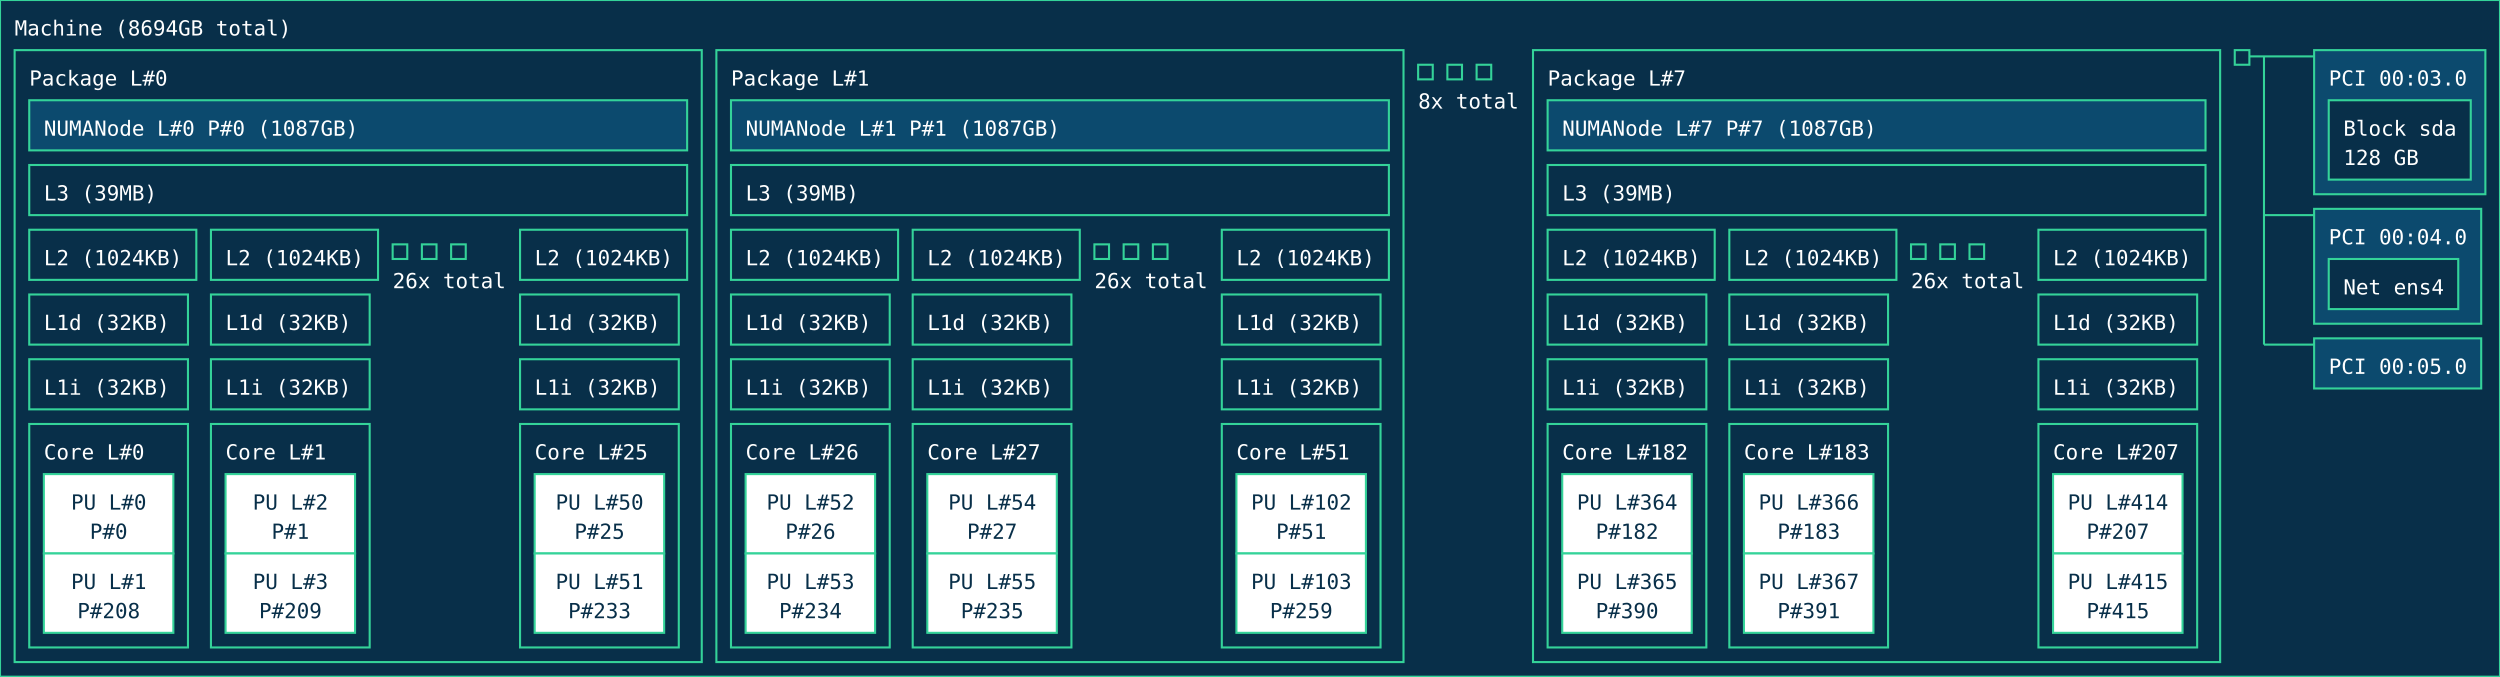
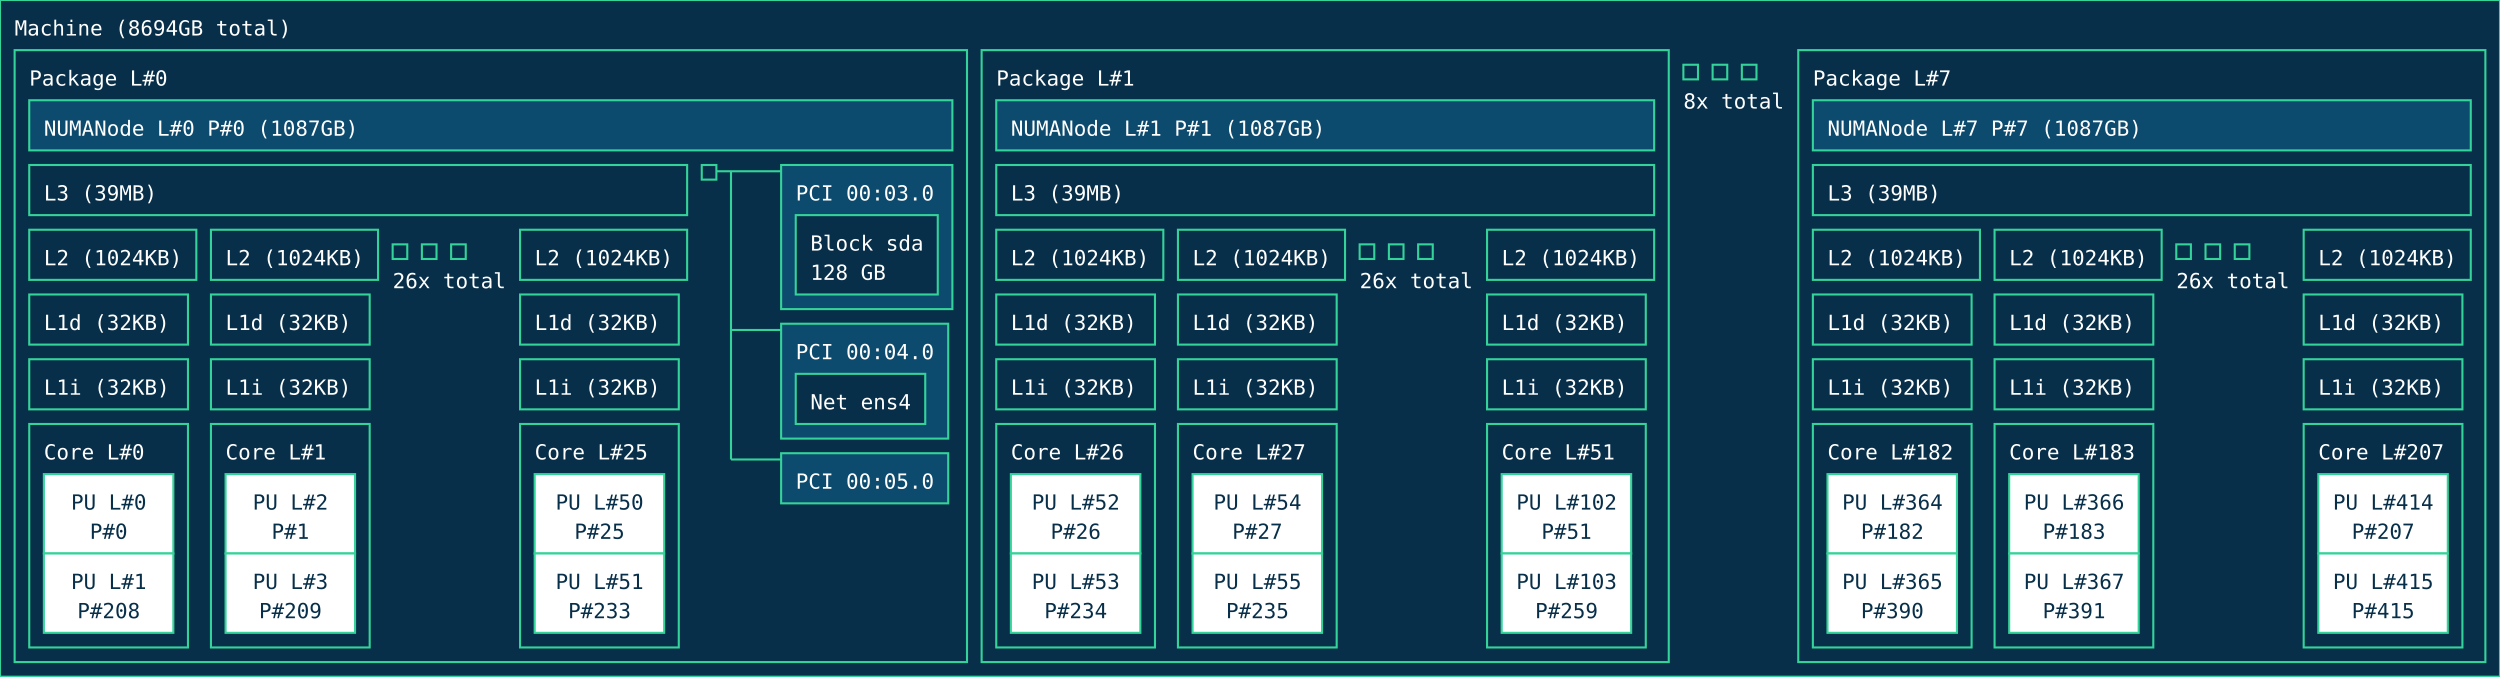
<svg xmlns="http://www.w3.org/2000/svg" width="1197px" height="324px" viewBox="0 0 1197px 324px" version="1.1">
  <style>
        text { pointer-events: none; font-family: ui-monospace, monospace; }
        rect { transition: stroke-width 0.15s ease, filter 0.15s ease; }
        rect:hover {
            stroke: #a7f3d0;
            stroke-width: 2;
            filter: brightness(1.2);
            cursor: pointer;
        }
    </style>
  <rect id="Machine_0_rect" class="Machine" x="0" y="0" width="1197" height="324" fill="#082f49" stroke="#34d399" stroke-width="1" />
  <text id="Machine_0_text" class="Machine" font-family="ui-monospace, monospace" x="7" y="17" fill="#ffffff" font-size="10px">Machine (8694GB total)</text>
-   <rect id="Package_0_rect" class="Package" x="7" y="24" width="329" height="293" fill="#082f49" stroke="#34d399" stroke-width="1" />
+   <rect id="Package_0_rect" class="Package" x="7" y="24" width="456" height="293" fill="#082f49" stroke="#34d399" stroke-width="1" />
  <text id="Package_0_text" class="Package" font-family="ui-monospace, monospace" x="14" y="41" fill="#ffffff" font-size="10px">Package L#0</text>
  <rect id="L3_0_rect" class="L3" x="14" y="79" width="315" height="24" fill="#082f49" stroke="#34d399" stroke-width="1" data-description="CPU Level 3 (L3) cache" />
  <text id="L3_0_text" class="L3" font-family="ui-monospace, monospace" x="21" y="96" fill="#ffffff" font-size="10px">L3 (39MB)</text>
  <rect id="L2_0_rect" class="L2" x="14" y="110" width="80" height="24" fill="#082f49" stroke="#34d399" stroke-width="1" data-description="CPU Level 2 (L2) cache" />
  <text id="L2_0_text" class="L2" font-family="ui-monospace, monospace" x="21" y="127" fill="#ffffff" font-size="10px">L2 (1024KB)</text>
  <rect id="L1d_0_rect" class="L1d" x="14" y="141" width="76" height="24" fill="#082f49" stroke="#34d399" stroke-width="1" data-description="CPU Level 1 (L1) data cache" />
  <text id="L1d_0_text" class="L1d" font-family="ui-monospace, monospace" x="21" y="158" fill="#ffffff" font-size="10px">L1d (32KB)</text>
  <rect id="L1i_0_rect" class="L1i" x="14" y="172" width="76" height="24" fill="#082f49" stroke="#34d399" stroke-width="1" data-description="CPU Level 1 (L1) instruction cache" />
  <text id="L1i_0_text" class="L1i" font-family="ui-monospace, monospace" x="21" y="189" fill="#ffffff" font-size="10px">L1i (32KB)</text>
  <rect id="Core_0_rect" class="Core" x="14" y="203" width="76" height="107" fill="#082f49" stroke="#34d399" stroke-width="1" />
  <text id="Core_0_text" class="Core" font-family="ui-monospace, monospace" x="21" y="220" fill="#ffffff" font-size="10px">Core L#0</text>
  <rect id="PU_0_rect" class="PU" x="21" y="227" width="62" height="38" fill="#ffffff" stroke="#34d399" stroke-width="1" data-description="Processing unit" />
  <text id="PU_0_text" class="PU" font-family="ui-monospace, monospace" x="34" y="244" fill="#082f49" font-size="10px">PU L#0</text>
  <text id="PU_0_text_1" class="PU" font-family="ui-monospace, monospace" x="43" y="258" fill="#082f49" font-size="10px">P#0</text>
  <rect id="PU_1_rect" class="PU" x="21" y="265" width="62" height="38" fill="#ffffff" stroke="#34d399" stroke-width="1" data-description="Processing unit" />
  <text id="PU_1_text" class="PU" font-family="ui-monospace, monospace" x="34" y="282" fill="#082f49" font-size="10px">PU L#1</text>
  <text id="PU_1_text_1" class="PU" font-family="ui-monospace, monospace" x="37" y="296" fill="#082f49" font-size="10px">P#208</text>
  <rect id="L2_1_rect" class="L2" x="101" y="110" width="80" height="24" fill="#082f49" stroke="#34d399" stroke-width="1" data-description="CPU Level 2 (L2) cache" />
  <text id="L2_1_text" class="L2" font-family="ui-monospace, monospace" x="108" y="127" fill="#ffffff" font-size="10px">L2 (1024KB)</text>
  <rect id="L1d_1_rect" class="L1d" x="101" y="141" width="76" height="24" fill="#082f49" stroke="#34d399" stroke-width="1" data-description="CPU Level 1 (L1) data cache" />
  <text id="L1d_1_text" class="L1d" font-family="ui-monospace, monospace" x="108" y="158" fill="#ffffff" font-size="10px">L1d (32KB)</text>
  <rect id="L1i_1_rect" class="L1i" x="101" y="172" width="76" height="24" fill="#082f49" stroke="#34d399" stroke-width="1" data-description="CPU Level 1 (L1) instruction cache" />
  <text id="L1i_1_text" class="L1i" font-family="ui-monospace, monospace" x="108" y="189" fill="#ffffff" font-size="10px">L1i (32KB)</text>
  <rect id="Core_1_rect" class="Core" x="101" y="203" width="76" height="107" fill="#082f49" stroke="#34d399" stroke-width="1" />
  <text id="Core_1_text" class="Core" font-family="ui-monospace, monospace" x="108" y="220" fill="#ffffff" font-size="10px">Core L#1</text>
  <rect id="PU_2_rect" class="PU" x="108" y="227" width="62" height="38" fill="#ffffff" stroke="#34d399" stroke-width="1" data-description="Processing unit" />
  <text id="PU_2_text" class="PU" font-family="ui-monospace, monospace" x="121" y="244" fill="#082f49" font-size="10px">PU L#2</text>
  <text id="PU_2_text_1" class="PU" font-family="ui-monospace, monospace" x="130" y="258" fill="#082f49" font-size="10px">P#1</text>
  <rect id="PU_3_rect" class="PU" x="108" y="265" width="62" height="38" fill="#ffffff" stroke="#34d399" stroke-width="1" data-description="Processing unit" />
  <text id="PU_3_text" class="PU" font-family="ui-monospace, monospace" x="121" y="282" fill="#082f49" font-size="10px">PU L#3</text>
  <text id="PU_3_text_1" class="PU" font-family="ui-monospace, monospace" x="124" y="296" fill="#082f49" font-size="10px">P#209</text>
  <rect id="L2_2_rect" class="L2" x="188" y="117" width="7" height="7" fill="#082f49" stroke="#34d399" stroke-width="1" data-description="CPU Level 2 (L2) cache" />
  <rect id="L2_2_rect" class="L2" x="202" y="117" width="7" height="7" fill="#082f49" stroke="#34d399" stroke-width="1" data-description="CPU Level 2 (L2) cache" />
  <rect id="L2_2_rect" class="L2" x="216" y="117" width="7" height="7" fill="#082f49" stroke="#34d399" stroke-width="1" data-description="CPU Level 2 (L2) cache" />
  <text id="L2_2_text" class="L2" font-family="ui-monospace, monospace" x="188" y="138" fill="#ffffff" font-size="10px">26x total</text>
  <rect id="L2_25_rect" class="L2" x="249" y="110" width="80" height="24" fill="#082f49" stroke="#34d399" stroke-width="1" data-description="CPU Level 2 (L2) cache" />
  <text id="L2_25_text" class="L2" font-family="ui-monospace, monospace" x="256" y="127" fill="#ffffff" font-size="10px">L2 (1024KB)</text>
  <rect id="L1d_25_rect" class="L1d" x="249" y="141" width="76" height="24" fill="#082f49" stroke="#34d399" stroke-width="1" data-description="CPU Level 1 (L1) data cache" />
  <text id="L1d_25_text" class="L1d" font-family="ui-monospace, monospace" x="256" y="158" fill="#ffffff" font-size="10px">L1d (32KB)</text>
  <rect id="L1i_25_rect" class="L1i" x="249" y="172" width="76" height="24" fill="#082f49" stroke="#34d399" stroke-width="1" data-description="CPU Level 1 (L1) instruction cache" />
  <text id="L1i_25_text" class="L1i" font-family="ui-monospace, monospace" x="256" y="189" fill="#ffffff" font-size="10px">L1i (32KB)</text>
  <rect id="Core_25_rect" class="Core" x="249" y="203" width="76" height="107" fill="#082f49" stroke="#34d399" stroke-width="1" />
  <text id="Core_25_text" class="Core" font-family="ui-monospace, monospace" x="256" y="220" fill="#ffffff" font-size="10px">Core L#25</text>
  <rect id="PU_50_rect" class="PU" x="256" y="227" width="62" height="38" fill="#ffffff" stroke="#34d399" stroke-width="1" data-description="Processing unit" />
  <text id="PU_50_text" class="PU" font-family="ui-monospace, monospace" x="266" y="244" fill="#082f49" font-size="10px">PU L#50</text>
  <text id="PU_50_text_1" class="PU" font-family="ui-monospace, monospace" x="275" y="258" fill="#082f49" font-size="10px">P#25</text>
  <rect id="PU_51_rect" class="PU" x="256" y="265" width="62" height="38" fill="#ffffff" stroke="#34d399" stroke-width="1" data-description="Processing unit" />
  <text id="PU_51_text" class="PU" font-family="ui-monospace, monospace" x="266" y="282" fill="#082f49" font-size="10px">PU L#51</text>
  <text id="PU_51_text_1" class="PU" font-family="ui-monospace, monospace" x="272" y="296" fill="#082f49" font-size="10px">P#233</text>
-   <rect id="NUMANode_0_rect" class="NUMANode" x="14" y="48" width="315" height="24" fill="#0c4a6e" stroke="#34d399" stroke-width="1" />
+   <rect id="NUMANode_0_rect" class="NUMANode" x="14" y="48" width="442" height="24" fill="#0c4a6e" stroke="#34d399" stroke-width="1" />
  <text id="NUMANode_0_text" class="NUMANode" font-family="ui-monospace, monospace" x="21" y="65" fill="#ffffff" font-size="10px">NUMANode L#0 P#0 (1087GB)</text>
-   <rect id="Package_1_rect" class="Package" x="343" y="24" width="329" height="293" fill="#082f49" stroke="#34d399" stroke-width="1" />
-   <text id="Package_1_text" class="Package" font-family="ui-monospace, monospace" x="350" y="41" fill="#ffffff" font-size="10px">Package L#1</text>
-   <rect id="L3_1_rect" class="L3" x="350" y="79" width="315" height="24" fill="#082f49" stroke="#34d399" stroke-width="1" data-description="CPU Level 3 (L3) cache" />
-   <text id="L3_1_text" class="L3" font-family="ui-monospace, monospace" x="357" y="96" fill="#ffffff" font-size="10px">L3 (39MB)</text>
-   <rect id="L2_26_rect" class="L2" x="350" y="110" width="80" height="24" fill="#082f49" stroke="#34d399" stroke-width="1" data-description="CPU Level 2 (L2) cache" />
-   <text id="L2_26_text" class="L2" font-family="ui-monospace, monospace" x="357" y="127" fill="#ffffff" font-size="10px">L2 (1024KB)</text>
-   <rect id="L1d_26_rect" class="L1d" x="350" y="141" width="76" height="24" fill="#082f49" stroke="#34d399" stroke-width="1" data-description="CPU Level 1 (L1) data cache" />
-   <text id="L1d_26_text" class="L1d" font-family="ui-monospace, monospace" x="357" y="158" fill="#ffffff" font-size="10px">L1d (32KB)</text>
-   <rect id="L1i_26_rect" class="L1i" x="350" y="172" width="76" height="24" fill="#082f49" stroke="#34d399" stroke-width="1" data-description="CPU Level 1 (L1) instruction cache" />
-   <text id="L1i_26_text" class="L1i" font-family="ui-monospace, monospace" x="357" y="189" fill="#ffffff" font-size="10px">L1i (32KB)</text>
-   <rect id="Core_26_rect" class="Core" x="350" y="203" width="76" height="107" fill="#082f49" stroke="#34d399" stroke-width="1" />
-   <text id="Core_26_text" class="Core" font-family="ui-monospace, monospace" x="357" y="220" fill="#ffffff" font-size="10px">Core L#26</text>
-   <rect id="PU_52_rect" class="PU" x="357" y="227" width="62" height="38" fill="#ffffff" stroke="#34d399" stroke-width="1" data-description="Processing unit" />
-   <text id="PU_52_text" class="PU" font-family="ui-monospace, monospace" x="367" y="244" fill="#082f49" font-size="10px">PU L#52</text>
-   <text id="PU_52_text_1" class="PU" font-family="ui-monospace, monospace" x="376" y="258" fill="#082f49" font-size="10px">P#26</text>
-   <rect id="PU_53_rect" class="PU" x="357" y="265" width="62" height="38" fill="#ffffff" stroke="#34d399" stroke-width="1" data-description="Processing unit" />
-   <text id="PU_53_text" class="PU" font-family="ui-monospace, monospace" x="367" y="282" fill="#082f49" font-size="10px">PU L#53</text>
-   <text id="PU_53_text_1" class="PU" font-family="ui-monospace, monospace" x="373" y="296" fill="#082f49" font-size="10px">P#234</text>
-   <rect id="L2_27_rect" class="L2" x="437" y="110" width="80" height="24" fill="#082f49" stroke="#34d399" stroke-width="1" data-description="CPU Level 2 (L2) cache" />
-   <text id="L2_27_text" class="L2" font-family="ui-monospace, monospace" x="444" y="127" fill="#ffffff" font-size="10px">L2 (1024KB)</text>
-   <rect id="L1d_27_rect" class="L1d" x="437" y="141" width="76" height="24" fill="#082f49" stroke="#34d399" stroke-width="1" data-description="CPU Level 1 (L1) data cache" />
-   <text id="L1d_27_text" class="L1d" font-family="ui-monospace, monospace" x="444" y="158" fill="#ffffff" font-size="10px">L1d (32KB)</text>
-   <rect id="L1i_27_rect" class="L1i" x="437" y="172" width="76" height="24" fill="#082f49" stroke="#34d399" stroke-width="1" data-description="CPU Level 1 (L1) instruction cache" />
-   <text id="L1i_27_text" class="L1i" font-family="ui-monospace, monospace" x="444" y="189" fill="#ffffff" font-size="10px">L1i (32KB)</text>
-   <rect id="Core_27_rect" class="Core" x="437" y="203" width="76" height="107" fill="#082f49" stroke="#34d399" stroke-width="1" />
-   <text id="Core_27_text" class="Core" font-family="ui-monospace, monospace" x="444" y="220" fill="#ffffff" font-size="10px">Core L#27</text>
-   <rect id="PU_54_rect" class="PU" x="444" y="227" width="62" height="38" fill="#ffffff" stroke="#34d399" stroke-width="1" data-description="Processing unit" />
-   <text id="PU_54_text" class="PU" font-family="ui-monospace, monospace" x="454" y="244" fill="#082f49" font-size="10px">PU L#54</text>
-   <text id="PU_54_text_1" class="PU" font-family="ui-monospace, monospace" x="463" y="258" fill="#082f49" font-size="10px">P#27</text>
-   <rect id="PU_55_rect" class="PU" x="444" y="265" width="62" height="38" fill="#ffffff" stroke="#34d399" stroke-width="1" data-description="Processing unit" />
-   <text id="PU_55_text" class="PU" font-family="ui-monospace, monospace" x="454" y="282" fill="#082f49" font-size="10px">PU L#55</text>
-   <text id="PU_55_text_1" class="PU" font-family="ui-monospace, monospace" x="460" y="296" fill="#082f49" font-size="10px">P#235</text>
-   <rect id="L2_28_rect" class="L2" x="524" y="117" width="7" height="7" fill="#082f49" stroke="#34d399" stroke-width="1" data-description="CPU Level 2 (L2) cache" />
-   <rect id="L2_28_rect" class="L2" x="538" y="117" width="7" height="7" fill="#082f49" stroke="#34d399" stroke-width="1" data-description="CPU Level 2 (L2) cache" />
-   <rect id="L2_28_rect" class="L2" x="552" y="117" width="7" height="7" fill="#082f49" stroke="#34d399" stroke-width="1" data-description="CPU Level 2 (L2) cache" />
-   <text id="L2_28_text" class="L2" font-family="ui-monospace, monospace" x="524" y="138" fill="#ffffff" font-size="10px">26x total</text>
-   <rect id="L2_51_rect" class="L2" x="585" y="110" width="80" height="24" fill="#082f49" stroke="#34d399" stroke-width="1" data-description="CPU Level 2 (L2) cache" />
-   <text id="L2_51_text" class="L2" font-family="ui-monospace, monospace" x="592" y="127" fill="#ffffff" font-size="10px">L2 (1024KB)</text>
-   <rect id="L1d_51_rect" class="L1d" x="585" y="141" width="76" height="24" fill="#082f49" stroke="#34d399" stroke-width="1" data-description="CPU Level 1 (L1) data cache" />
-   <text id="L1d_51_text" class="L1d" font-family="ui-monospace, monospace" x="592" y="158" fill="#ffffff" font-size="10px">L1d (32KB)</text>
-   <rect id="L1i_51_rect" class="L1i" x="585" y="172" width="76" height="24" fill="#082f49" stroke="#34d399" stroke-width="1" data-description="CPU Level 1 (L1) instruction cache" />
-   <text id="L1i_51_text" class="L1i" font-family="ui-monospace, monospace" x="592" y="189" fill="#ffffff" font-size="10px">L1i (32KB)</text>
-   <rect id="Core_51_rect" class="Core" x="585" y="203" width="76" height="107" fill="#082f49" stroke="#34d399" stroke-width="1" />
-   <text id="Core_51_text" class="Core" font-family="ui-monospace, monospace" x="592" y="220" fill="#ffffff" font-size="10px">Core L#51</text>
-   <rect id="PU_102_rect" class="PU" x="592" y="227" width="62" height="38" fill="#ffffff" stroke="#34d399" stroke-width="1" data-description="Processing unit" />
-   <text id="PU_102_text" class="PU" font-family="ui-monospace, monospace" x="599" y="244" fill="#082f49" font-size="10px">PU L#102</text>
-   <text id="PU_102_text_1" class="PU" font-family="ui-monospace, monospace" x="611" y="258" fill="#082f49" font-size="10px">P#51</text>
-   <rect id="PU_103_rect" class="PU" x="592" y="265" width="62" height="38" fill="#ffffff" stroke="#34d399" stroke-width="1" data-description="Processing unit" />
-   <text id="PU_103_text" class="PU" font-family="ui-monospace, monospace" x="599" y="282" fill="#082f49" font-size="10px">PU L#103</text>
-   <text id="PU_103_text_1" class="PU" font-family="ui-monospace, monospace" x="608" y="296" fill="#082f49" font-size="10px">P#259</text>
-   <rect id="NUMANode_1_rect" class="NUMANode" x="350" y="48" width="315" height="24" fill="#0c4a6e" stroke="#34d399" stroke-width="1" />
-   <text id="NUMANode_1_text" class="NUMANode" font-family="ui-monospace, monospace" x="357" y="65" fill="#ffffff" font-size="10px">NUMANode L#1 P#1 (1087GB)</text>
-   <rect id="Package_2_rect" class="Package" x="679" y="31" width="7" height="7" fill="#082f49" stroke="#34d399" stroke-width="1" />
-   <rect id="Package_2_rect" class="Package" x="693" y="31" width="7" height="7" fill="#082f49" stroke="#34d399" stroke-width="1" />
-   <rect id="Package_2_rect" class="Package" x="707" y="31" width="7" height="7" fill="#082f49" stroke="#34d399" stroke-width="1" />
-   <text id="Package_2_text" class="Package" font-family="ui-monospace, monospace" x="679" y="52" fill="#ffffff" font-size="10px">8x total</text>
-   <rect id="Package_7_rect" class="Package" x="734" y="24" width="329" height="293" fill="#082f49" stroke="#34d399" stroke-width="1" />
-   <text id="Package_7_text" class="Package" font-family="ui-monospace, monospace" x="741" y="41" fill="#ffffff" font-size="10px">Package L#7</text>
-   <rect id="L3_7_rect" class="L3" x="741" y="79" width="315" height="24" fill="#082f49" stroke="#34d399" stroke-width="1" data-description="CPU Level 3 (L3) cache" />
-   <text id="L3_7_text" class="L3" font-family="ui-monospace, monospace" x="748" y="96" fill="#ffffff" font-size="10px">L3 (39MB)</text>
-   <rect id="L2_182_rect" class="L2" x="741" y="110" width="80" height="24" fill="#082f49" stroke="#34d399" stroke-width="1" data-description="CPU Level 2 (L2) cache" />
-   <text id="L2_182_text" class="L2" font-family="ui-monospace, monospace" x="748" y="127" fill="#ffffff" font-size="10px">L2 (1024KB)</text>
-   <rect id="L1d_182_rect" class="L1d" x="741" y="141" width="76" height="24" fill="#082f49" stroke="#34d399" stroke-width="1" data-description="CPU Level 1 (L1) data cache" />
-   <text id="L1d_182_text" class="L1d" font-family="ui-monospace, monospace" x="748" y="158" fill="#ffffff" font-size="10px">L1d (32KB)</text>
-   <rect id="L1i_182_rect" class="L1i" x="741" y="172" width="76" height="24" fill="#082f49" stroke="#34d399" stroke-width="1" data-description="CPU Level 1 (L1) instruction cache" />
-   <text id="L1i_182_text" class="L1i" font-family="ui-monospace, monospace" x="748" y="189" fill="#ffffff" font-size="10px">L1i (32KB)</text>
-   <rect id="Core_182_rect" class="Core" x="741" y="203" width="76" height="107" fill="#082f49" stroke="#34d399" stroke-width="1" />
-   <text id="Core_182_text" class="Core" font-family="ui-monospace, monospace" x="748" y="220" fill="#ffffff" font-size="10px">Core L#182</text>
-   <rect id="PU_364_rect" class="PU" x="748" y="227" width="62" height="38" fill="#ffffff" stroke="#34d399" stroke-width="1" data-description="Processing unit" />
-   <text id="PU_364_text" class="PU" font-family="ui-monospace, monospace" x="755" y="244" fill="#082f49" font-size="10px">PU L#364</text>
-   <text id="PU_364_text_1" class="PU" font-family="ui-monospace, monospace" x="764" y="258" fill="#082f49" font-size="10px">P#182</text>
-   <rect id="PU_365_rect" class="PU" x="748" y="265" width="62" height="38" fill="#ffffff" stroke="#34d399" stroke-width="1" data-description="Processing unit" />
-   <text id="PU_365_text" class="PU" font-family="ui-monospace, monospace" x="755" y="282" fill="#082f49" font-size="10px">PU L#365</text>
-   <text id="PU_365_text_1" class="PU" font-family="ui-monospace, monospace" x="764" y="296" fill="#082f49" font-size="10px">P#390</text>
-   <rect id="L2_183_rect" class="L2" x="828" y="110" width="80" height="24" fill="#082f49" stroke="#34d399" stroke-width="1" data-description="CPU Level 2 (L2) cache" />
-   <text id="L2_183_text" class="L2" font-family="ui-monospace, monospace" x="835" y="127" fill="#ffffff" font-size="10px">L2 (1024KB)</text>
-   <rect id="L1d_183_rect" class="L1d" x="828" y="141" width="76" height="24" fill="#082f49" stroke="#34d399" stroke-width="1" data-description="CPU Level 1 (L1) data cache" />
-   <text id="L1d_183_text" class="L1d" font-family="ui-monospace, monospace" x="835" y="158" fill="#ffffff" font-size="10px">L1d (32KB)</text>
-   <rect id="L1i_183_rect" class="L1i" x="828" y="172" width="76" height="24" fill="#082f49" stroke="#34d399" stroke-width="1" data-description="CPU Level 1 (L1) instruction cache" />
-   <text id="L1i_183_text" class="L1i" font-family="ui-monospace, monospace" x="835" y="189" fill="#ffffff" font-size="10px">L1i (32KB)</text>
-   <rect id="Core_183_rect" class="Core" x="828" y="203" width="76" height="107" fill="#082f49" stroke="#34d399" stroke-width="1" />
-   <text id="Core_183_text" class="Core" font-family="ui-monospace, monospace" x="835" y="220" fill="#ffffff" font-size="10px">Core L#183</text>
-   <rect id="PU_366_rect" class="PU" x="835" y="227" width="62" height="38" fill="#ffffff" stroke="#34d399" stroke-width="1" data-description="Processing unit" />
-   <text id="PU_366_text" class="PU" font-family="ui-monospace, monospace" x="842" y="244" fill="#082f49" font-size="10px">PU L#366</text>
-   <text id="PU_366_text_1" class="PU" font-family="ui-monospace, monospace" x="851" y="258" fill="#082f49" font-size="10px">P#183</text>
-   <rect id="PU_367_rect" class="PU" x="835" y="265" width="62" height="38" fill="#ffffff" stroke="#34d399" stroke-width="1" data-description="Processing unit" />
-   <text id="PU_367_text" class="PU" font-family="ui-monospace, monospace" x="842" y="282" fill="#082f49" font-size="10px">PU L#367</text>
-   <text id="PU_367_text_1" class="PU" font-family="ui-monospace, monospace" x="851" y="296" fill="#082f49" font-size="10px">P#391</text>
-   <rect id="L2_184_rect" class="L2" x="915" y="117" width="7" height="7" fill="#082f49" stroke="#34d399" stroke-width="1" data-description="CPU Level 2 (L2) cache" />
-   <rect id="L2_184_rect" class="L2" x="929" y="117" width="7" height="7" fill="#082f49" stroke="#34d399" stroke-width="1" data-description="CPU Level 2 (L2) cache" />
-   <rect id="L2_184_rect" class="L2" x="943" y="117" width="7" height="7" fill="#082f49" stroke="#34d399" stroke-width="1" data-description="CPU Level 2 (L2) cache" />
-   <text id="L2_184_text" class="L2" font-family="ui-monospace, monospace" x="915" y="138" fill="#ffffff" font-size="10px">26x total</text>
-   <rect id="L2_207_rect" class="L2" x="976" y="110" width="80" height="24" fill="#082f49" stroke="#34d399" stroke-width="1" data-description="CPU Level 2 (L2) cache" />
-   <text id="L2_207_text" class="L2" font-family="ui-monospace, monospace" x="983" y="127" fill="#ffffff" font-size="10px">L2 (1024KB)</text>
-   <rect id="L1d_207_rect" class="L1d" x="976" y="141" width="76" height="24" fill="#082f49" stroke="#34d399" stroke-width="1" data-description="CPU Level 1 (L1) data cache" />
-   <text id="L1d_207_text" class="L1d" font-family="ui-monospace, monospace" x="983" y="158" fill="#ffffff" font-size="10px">L1d (32KB)</text>
-   <rect id="L1i_207_rect" class="L1i" x="976" y="172" width="76" height="24" fill="#082f49" stroke="#34d399" stroke-width="1" data-description="CPU Level 1 (L1) instruction cache" />
-   <text id="L1i_207_text" class="L1i" font-family="ui-monospace, monospace" x="983" y="189" fill="#ffffff" font-size="10px">L1i (32KB)</text>
-   <rect id="Core_207_rect" class="Core" x="976" y="203" width="76" height="107" fill="#082f49" stroke="#34d399" stroke-width="1" />
-   <text id="Core_207_text" class="Core" font-family="ui-monospace, monospace" x="983" y="220" fill="#ffffff" font-size="10px">Core L#207</text>
-   <rect id="PU_414_rect" class="PU" x="983" y="227" width="62" height="38" fill="#ffffff" stroke="#34d399" stroke-width="1" data-description="Processing unit" />
-   <text id="PU_414_text" class="PU" font-family="ui-monospace, monospace" x="990" y="244" fill="#082f49" font-size="10px">PU L#414</text>
-   <text id="PU_414_text_1" class="PU" font-family="ui-monospace, monospace" x="999" y="258" fill="#082f49" font-size="10px">P#207</text>
-   <rect id="PU_415_rect" class="PU" x="983" y="265" width="62" height="38" fill="#ffffff" stroke="#34d399" stroke-width="1" data-description="Processing unit" />
-   <text id="PU_415_text" class="PU" font-family="ui-monospace, monospace" x="990" y="282" fill="#082f49" font-size="10px">PU L#415</text>
-   <text id="PU_415_text_1" class="PU" font-family="ui-monospace, monospace" x="999" y="296" fill="#082f49" font-size="10px">P#415</text>
-   <rect id="NUMANode_7_rect" class="NUMANode" x="741" y="48" width="315" height="24" fill="#0c4a6e" stroke="#34d399" stroke-width="1" />
-   <text id="NUMANode_7_text" class="NUMANode" font-family="ui-monospace, monospace" x="748" y="65" fill="#ffffff" font-size="10px">NUMANode L#7 P#7 (1087GB)</text>
-   <rect id="HostBridge_0_rect" class="HostBridge" x="1070" y="24" width="7" height="7" fill="#082f49" stroke="#34d399" stroke-width="1" data-description="Host bridge" />
-   <line id="HostBridge_0_line" class="HostBridge" x1="1077" y1="27" x2="1084" y2="27" stroke="#34d399" stroke-width="1" />
-   <line id="HostBridge_0_line_2" class="HostBridge" x1="1084" y1="27" x2="1108" y2="27" stroke="#34d399" stroke-width="1" />
-   <line id="HostBridge_0_line_3" class="HostBridge" x1="1084" y1="103" x2="1108" y2="103" stroke="#34d399" stroke-width="1" />
-   <line id="HostBridge_0_line_4" class="HostBridge" x1="1084" y1="165" x2="1108" y2="165" stroke="#34d399" stroke-width="1" />
-   <line id="HostBridge_0_line_1" class="HostBridge" x1="1084" y1="27" x2="1084" y2="165" stroke="#34d399" stroke-width="1" />
-   <rect id="PCI_0_rect" class="PCI" x="1108" y="24" width="82" height="69" fill="#0c4a6e" stroke="#34d399" stroke-width="1" />
-   <text id="PCI_0_text" class="PCI" font-family="ui-monospace, monospace" x="1115" y="41" fill="#ffffff" font-size="10px">PCI 00:03.0</text>
-   <rect id="Block_0_rect" class="Block" x="1115" y="48" width="68" height="38" fill="#082f49" stroke="#34d399" stroke-width="1" />
-   <text id="Block_0_text" class="Block" font-family="ui-monospace, monospace" x="1122" y="65" fill="#ffffff" font-size="10px">Block sda</text>
-   <text id="Block_0_text_1" class="Block" font-family="ui-monospace, monospace" x="1122" y="79" fill="#ffffff" font-size="10px">128 GB</text>
-   <rect id="PCI_1_rect" class="PCI" x="1108" y="100" width="80" height="55" fill="#0c4a6e" stroke="#34d399" stroke-width="1" />
-   <text id="PCI_1_text" class="PCI" font-family="ui-monospace, monospace" x="1115" y="117" fill="#ffffff" font-size="10px">PCI 00:04.0</text>
-   <rect id="Net_1_rect" class="Net" x="1115" y="124" width="62" height="24" fill="#082f49" stroke="#34d399" stroke-width="1" />
-   <text id="Net_1_text" class="Net" font-family="ui-monospace, monospace" x="1122" y="141" fill="#ffffff" font-size="10px">Net ens4</text>
-   <rect id="PCI_2_rect" class="PCI" x="1108" y="162" width="80" height="24" fill="#0c4a6e" stroke="#34d399" stroke-width="1" />
-   <text id="PCI_2_text" class="PCI" font-family="ui-monospace, monospace" x="1115" y="179" fill="#ffffff" font-size="10px">PCI 00:05.0</text>
+   <rect id="HostBridge_0_rect" class="HostBridge" x="336" y="79" width="7" height="7" fill="#082f49" stroke="#34d399" stroke-width="1" data-description="Host bridge" />
+   <line id="HostBridge_0_line" class="HostBridge" x1="343" y1="82" x2="350" y2="82" stroke="#34d399" stroke-width="1" />
+   <line id="HostBridge_0_line_2" class="HostBridge" x1="350" y1="82" x2="374" y2="82" stroke="#34d399" stroke-width="1" />
+   <line id="HostBridge_0_line_3" class="HostBridge" x1="350" y1="158" x2="374" y2="158" stroke="#34d399" stroke-width="1" />
+   <line id="HostBridge_0_line_4" class="HostBridge" x1="350" y1="220" x2="374" y2="220" stroke="#34d399" stroke-width="1" />
+   <line id="HostBridge_0_line_1" class="HostBridge" x1="350" y1="82" x2="350" y2="220" stroke="#34d399" stroke-width="1" />
+   <rect id="PCI_0_rect" class="PCI" x="374" y="79" width="82" height="69" fill="#0c4a6e" stroke="#34d399" stroke-width="1" />
+   <text id="PCI_0_text" class="PCI" font-family="ui-monospace, monospace" x="381" y="96" fill="#ffffff" font-size="10px">PCI 00:03.0</text>
+   <rect id="Block_0_rect" class="Block" x="381" y="103" width="68" height="38" fill="#082f49" stroke="#34d399" stroke-width="1" />
+   <text id="Block_0_text" class="Block" font-family="ui-monospace, monospace" x="388" y="120" fill="#ffffff" font-size="10px">Block sda</text>
+   <text id="Block_0_text_1" class="Block" font-family="ui-monospace, monospace" x="388" y="134" fill="#ffffff" font-size="10px">128 GB</text>
+   <rect id="PCI_1_rect" class="PCI" x="374" y="155" width="80" height="55" fill="#0c4a6e" stroke="#34d399" stroke-width="1" />
+   <text id="PCI_1_text" class="PCI" font-family="ui-monospace, monospace" x="381" y="172" fill="#ffffff" font-size="10px">PCI 00:04.0</text>
+   <rect id="Net_1_rect" class="Net" x="381" y="179" width="62" height="24" fill="#082f49" stroke="#34d399" stroke-width="1" />
+   <text id="Net_1_text" class="Net" font-family="ui-monospace, monospace" x="388" y="196" fill="#ffffff" font-size="10px">Net ens4</text>
+   <rect id="PCI_2_rect" class="PCI" x="374" y="217" width="80" height="24" fill="#0c4a6e" stroke="#34d399" stroke-width="1" />
+   <text id="PCI_2_text" class="PCI" font-family="ui-monospace, monospace" x="381" y="234" fill="#ffffff" font-size="10px">PCI 00:05.0</text>
+   <rect id="Package_1_rect" class="Package" x="470" y="24" width="329" height="293" fill="#082f49" stroke="#34d399" stroke-width="1" />
+   <text id="Package_1_text" class="Package" font-family="ui-monospace, monospace" x="477" y="41" fill="#ffffff" font-size="10px">Package L#1</text>
+   <rect id="L3_1_rect" class="L3" x="477" y="79" width="315" height="24" fill="#082f49" stroke="#34d399" stroke-width="1" data-description="CPU Level 3 (L3) cache" />
+   <text id="L3_1_text" class="L3" font-family="ui-monospace, monospace" x="484" y="96" fill="#ffffff" font-size="10px">L3 (39MB)</text>
+   <rect id="L2_26_rect" class="L2" x="477" y="110" width="80" height="24" fill="#082f49" stroke="#34d399" stroke-width="1" data-description="CPU Level 2 (L2) cache" />
+   <text id="L2_26_text" class="L2" font-family="ui-monospace, monospace" x="484" y="127" fill="#ffffff" font-size="10px">L2 (1024KB)</text>
+   <rect id="L1d_26_rect" class="L1d" x="477" y="141" width="76" height="24" fill="#082f49" stroke="#34d399" stroke-width="1" data-description="CPU Level 1 (L1) data cache" />
+   <text id="L1d_26_text" class="L1d" font-family="ui-monospace, monospace" x="484" y="158" fill="#ffffff" font-size="10px">L1d (32KB)</text>
+   <rect id="L1i_26_rect" class="L1i" x="477" y="172" width="76" height="24" fill="#082f49" stroke="#34d399" stroke-width="1" data-description="CPU Level 1 (L1) instruction cache" />
+   <text id="L1i_26_text" class="L1i" font-family="ui-monospace, monospace" x="484" y="189" fill="#ffffff" font-size="10px">L1i (32KB)</text>
+   <rect id="Core_26_rect" class="Core" x="477" y="203" width="76" height="107" fill="#082f49" stroke="#34d399" stroke-width="1" />
+   <text id="Core_26_text" class="Core" font-family="ui-monospace, monospace" x="484" y="220" fill="#ffffff" font-size="10px">Core L#26</text>
+   <rect id="PU_52_rect" class="PU" x="484" y="227" width="62" height="38" fill="#ffffff" stroke="#34d399" stroke-width="1" data-description="Processing unit" />
+   <text id="PU_52_text" class="PU" font-family="ui-monospace, monospace" x="494" y="244" fill="#082f49" font-size="10px">PU L#52</text>
+   <text id="PU_52_text_1" class="PU" font-family="ui-monospace, monospace" x="503" y="258" fill="#082f49" font-size="10px">P#26</text>
+   <rect id="PU_53_rect" class="PU" x="484" y="265" width="62" height="38" fill="#ffffff" stroke="#34d399" stroke-width="1" data-description="Processing unit" />
+   <text id="PU_53_text" class="PU" font-family="ui-monospace, monospace" x="494" y="282" fill="#082f49" font-size="10px">PU L#53</text>
+   <text id="PU_53_text_1" class="PU" font-family="ui-monospace, monospace" x="500" y="296" fill="#082f49" font-size="10px">P#234</text>
+   <rect id="L2_27_rect" class="L2" x="564" y="110" width="80" height="24" fill="#082f49" stroke="#34d399" stroke-width="1" data-description="CPU Level 2 (L2) cache" />
+   <text id="L2_27_text" class="L2" font-family="ui-monospace, monospace" x="571" y="127" fill="#ffffff" font-size="10px">L2 (1024KB)</text>
+   <rect id="L1d_27_rect" class="L1d" x="564" y="141" width="76" height="24" fill="#082f49" stroke="#34d399" stroke-width="1" data-description="CPU Level 1 (L1) data cache" />
+   <text id="L1d_27_text" class="L1d" font-family="ui-monospace, monospace" x="571" y="158" fill="#ffffff" font-size="10px">L1d (32KB)</text>
+   <rect id="L1i_27_rect" class="L1i" x="564" y="172" width="76" height="24" fill="#082f49" stroke="#34d399" stroke-width="1" data-description="CPU Level 1 (L1) instruction cache" />
+   <text id="L1i_27_text" class="L1i" font-family="ui-monospace, monospace" x="571" y="189" fill="#ffffff" font-size="10px">L1i (32KB)</text>
+   <rect id="Core_27_rect" class="Core" x="564" y="203" width="76" height="107" fill="#082f49" stroke="#34d399" stroke-width="1" />
+   <text id="Core_27_text" class="Core" font-family="ui-monospace, monospace" x="571" y="220" fill="#ffffff" font-size="10px">Core L#27</text>
+   <rect id="PU_54_rect" class="PU" x="571" y="227" width="62" height="38" fill="#ffffff" stroke="#34d399" stroke-width="1" data-description="Processing unit" />
+   <text id="PU_54_text" class="PU" font-family="ui-monospace, monospace" x="581" y="244" fill="#082f49" font-size="10px">PU L#54</text>
+   <text id="PU_54_text_1" class="PU" font-family="ui-monospace, monospace" x="590" y="258" fill="#082f49" font-size="10px">P#27</text>
+   <rect id="PU_55_rect" class="PU" x="571" y="265" width="62" height="38" fill="#ffffff" stroke="#34d399" stroke-width="1" data-description="Processing unit" />
+   <text id="PU_55_text" class="PU" font-family="ui-monospace, monospace" x="581" y="282" fill="#082f49" font-size="10px">PU L#55</text>
+   <text id="PU_55_text_1" class="PU" font-family="ui-monospace, monospace" x="587" y="296" fill="#082f49" font-size="10px">P#235</text>
+   <rect id="L2_28_rect" class="L2" x="651" y="117" width="7" height="7" fill="#082f49" stroke="#34d399" stroke-width="1" data-description="CPU Level 2 (L2) cache" />
+   <rect id="L2_28_rect" class="L2" x="665" y="117" width="7" height="7" fill="#082f49" stroke="#34d399" stroke-width="1" data-description="CPU Level 2 (L2) cache" />
+   <rect id="L2_28_rect" class="L2" x="679" y="117" width="7" height="7" fill="#082f49" stroke="#34d399" stroke-width="1" data-description="CPU Level 2 (L2) cache" />
+   <text id="L2_28_text" class="L2" font-family="ui-monospace, monospace" x="651" y="138" fill="#ffffff" font-size="10px">26x total</text>
+   <rect id="L2_51_rect" class="L2" x="712" y="110" width="80" height="24" fill="#082f49" stroke="#34d399" stroke-width="1" data-description="CPU Level 2 (L2) cache" />
+   <text id="L2_51_text" class="L2" font-family="ui-monospace, monospace" x="719" y="127" fill="#ffffff" font-size="10px">L2 (1024KB)</text>
+   <rect id="L1d_51_rect" class="L1d" x="712" y="141" width="76" height="24" fill="#082f49" stroke="#34d399" stroke-width="1" data-description="CPU Level 1 (L1) data cache" />
+   <text id="L1d_51_text" class="L1d" font-family="ui-monospace, monospace" x="719" y="158" fill="#ffffff" font-size="10px">L1d (32KB)</text>
+   <rect id="L1i_51_rect" class="L1i" x="712" y="172" width="76" height="24" fill="#082f49" stroke="#34d399" stroke-width="1" data-description="CPU Level 1 (L1) instruction cache" />
+   <text id="L1i_51_text" class="L1i" font-family="ui-monospace, monospace" x="719" y="189" fill="#ffffff" font-size="10px">L1i (32KB)</text>
+   <rect id="Core_51_rect" class="Core" x="712" y="203" width="76" height="107" fill="#082f49" stroke="#34d399" stroke-width="1" />
+   <text id="Core_51_text" class="Core" font-family="ui-monospace, monospace" x="719" y="220" fill="#ffffff" font-size="10px">Core L#51</text>
+   <rect id="PU_102_rect" class="PU" x="719" y="227" width="62" height="38" fill="#ffffff" stroke="#34d399" stroke-width="1" data-description="Processing unit" />
+   <text id="PU_102_text" class="PU" font-family="ui-monospace, monospace" x="726" y="244" fill="#082f49" font-size="10px">PU L#102</text>
+   <text id="PU_102_text_1" class="PU" font-family="ui-monospace, monospace" x="738" y="258" fill="#082f49" font-size="10px">P#51</text>
+   <rect id="PU_103_rect" class="PU" x="719" y="265" width="62" height="38" fill="#ffffff" stroke="#34d399" stroke-width="1" data-description="Processing unit" />
+   <text id="PU_103_text" class="PU" font-family="ui-monospace, monospace" x="726" y="282" fill="#082f49" font-size="10px">PU L#103</text>
+   <text id="PU_103_text_1" class="PU" font-family="ui-monospace, monospace" x="735" y="296" fill="#082f49" font-size="10px">P#259</text>
+   <rect id="NUMANode_1_rect" class="NUMANode" x="477" y="48" width="315" height="24" fill="#0c4a6e" stroke="#34d399" stroke-width="1" />
+   <text id="NUMANode_1_text" class="NUMANode" font-family="ui-monospace, monospace" x="484" y="65" fill="#ffffff" font-size="10px">NUMANode L#1 P#1 (1087GB)</text>
+   <rect id="Package_2_rect" class="Package" x="806" y="31" width="7" height="7" fill="#082f49" stroke="#34d399" stroke-width="1" />
+   <rect id="Package_2_rect" class="Package" x="820" y="31" width="7" height="7" fill="#082f49" stroke="#34d399" stroke-width="1" />
+   <rect id="Package_2_rect" class="Package" x="834" y="31" width="7" height="7" fill="#082f49" stroke="#34d399" stroke-width="1" />
+   <text id="Package_2_text" class="Package" font-family="ui-monospace, monospace" x="806" y="52" fill="#ffffff" font-size="10px">8x total</text>
+   <rect id="Package_7_rect" class="Package" x="861" y="24" width="329" height="293" fill="#082f49" stroke="#34d399" stroke-width="1" />
+   <text id="Package_7_text" class="Package" font-family="ui-monospace, monospace" x="868" y="41" fill="#ffffff" font-size="10px">Package L#7</text>
+   <rect id="L3_7_rect" class="L3" x="868" y="79" width="315" height="24" fill="#082f49" stroke="#34d399" stroke-width="1" data-description="CPU Level 3 (L3) cache" />
+   <text id="L3_7_text" class="L3" font-family="ui-monospace, monospace" x="875" y="96" fill="#ffffff" font-size="10px">L3 (39MB)</text>
+   <rect id="L2_182_rect" class="L2" x="868" y="110" width="80" height="24" fill="#082f49" stroke="#34d399" stroke-width="1" data-description="CPU Level 2 (L2) cache" />
+   <text id="L2_182_text" class="L2" font-family="ui-monospace, monospace" x="875" y="127" fill="#ffffff" font-size="10px">L2 (1024KB)</text>
+   <rect id="L1d_182_rect" class="L1d" x="868" y="141" width="76" height="24" fill="#082f49" stroke="#34d399" stroke-width="1" data-description="CPU Level 1 (L1) data cache" />
+   <text id="L1d_182_text" class="L1d" font-family="ui-monospace, monospace" x="875" y="158" fill="#ffffff" font-size="10px">L1d (32KB)</text>
+   <rect id="L1i_182_rect" class="L1i" x="868" y="172" width="76" height="24" fill="#082f49" stroke="#34d399" stroke-width="1" data-description="CPU Level 1 (L1) instruction cache" />
+   <text id="L1i_182_text" class="L1i" font-family="ui-monospace, monospace" x="875" y="189" fill="#ffffff" font-size="10px">L1i (32KB)</text>
+   <rect id="Core_182_rect" class="Core" x="868" y="203" width="76" height="107" fill="#082f49" stroke="#34d399" stroke-width="1" />
+   <text id="Core_182_text" class="Core" font-family="ui-monospace, monospace" x="875" y="220" fill="#ffffff" font-size="10px">Core L#182</text>
+   <rect id="PU_364_rect" class="PU" x="875" y="227" width="62" height="38" fill="#ffffff" stroke="#34d399" stroke-width="1" data-description="Processing unit" />
+   <text id="PU_364_text" class="PU" font-family="ui-monospace, monospace" x="882" y="244" fill="#082f49" font-size="10px">PU L#364</text>
+   <text id="PU_364_text_1" class="PU" font-family="ui-monospace, monospace" x="891" y="258" fill="#082f49" font-size="10px">P#182</text>
+   <rect id="PU_365_rect" class="PU" x="875" y="265" width="62" height="38" fill="#ffffff" stroke="#34d399" stroke-width="1" data-description="Processing unit" />
+   <text id="PU_365_text" class="PU" font-family="ui-monospace, monospace" x="882" y="282" fill="#082f49" font-size="10px">PU L#365</text>
+   <text id="PU_365_text_1" class="PU" font-family="ui-monospace, monospace" x="891" y="296" fill="#082f49" font-size="10px">P#390</text>
+   <rect id="L2_183_rect" class="L2" x="955" y="110" width="80" height="24" fill="#082f49" stroke="#34d399" stroke-width="1" data-description="CPU Level 2 (L2) cache" />
+   <text id="L2_183_text" class="L2" font-family="ui-monospace, monospace" x="962" y="127" fill="#ffffff" font-size="10px">L2 (1024KB)</text>
+   <rect id="L1d_183_rect" class="L1d" x="955" y="141" width="76" height="24" fill="#082f49" stroke="#34d399" stroke-width="1" data-description="CPU Level 1 (L1) data cache" />
+   <text id="L1d_183_text" class="L1d" font-family="ui-monospace, monospace" x="962" y="158" fill="#ffffff" font-size="10px">L1d (32KB)</text>
+   <rect id="L1i_183_rect" class="L1i" x="955" y="172" width="76" height="24" fill="#082f49" stroke="#34d399" stroke-width="1" data-description="CPU Level 1 (L1) instruction cache" />
+   <text id="L1i_183_text" class="L1i" font-family="ui-monospace, monospace" x="962" y="189" fill="#ffffff" font-size="10px">L1i (32KB)</text>
+   <rect id="Core_183_rect" class="Core" x="955" y="203" width="76" height="107" fill="#082f49" stroke="#34d399" stroke-width="1" />
+   <text id="Core_183_text" class="Core" font-family="ui-monospace, monospace" x="962" y="220" fill="#ffffff" font-size="10px">Core L#183</text>
+   <rect id="PU_366_rect" class="PU" x="962" y="227" width="62" height="38" fill="#ffffff" stroke="#34d399" stroke-width="1" data-description="Processing unit" />
+   <text id="PU_366_text" class="PU" font-family="ui-monospace, monospace" x="969" y="244" fill="#082f49" font-size="10px">PU L#366</text>
+   <text id="PU_366_text_1" class="PU" font-family="ui-monospace, monospace" x="978" y="258" fill="#082f49" font-size="10px">P#183</text>
+   <rect id="PU_367_rect" class="PU" x="962" y="265" width="62" height="38" fill="#ffffff" stroke="#34d399" stroke-width="1" data-description="Processing unit" />
+   <text id="PU_367_text" class="PU" font-family="ui-monospace, monospace" x="969" y="282" fill="#082f49" font-size="10px">PU L#367</text>
+   <text id="PU_367_text_1" class="PU" font-family="ui-monospace, monospace" x="978" y="296" fill="#082f49" font-size="10px">P#391</text>
+   <rect id="L2_184_rect" class="L2" x="1042" y="117" width="7" height="7" fill="#082f49" stroke="#34d399" stroke-width="1" data-description="CPU Level 2 (L2) cache" />
+   <rect id="L2_184_rect" class="L2" x="1056" y="117" width="7" height="7" fill="#082f49" stroke="#34d399" stroke-width="1" data-description="CPU Level 2 (L2) cache" />
+   <rect id="L2_184_rect" class="L2" x="1070" y="117" width="7" height="7" fill="#082f49" stroke="#34d399" stroke-width="1" data-description="CPU Level 2 (L2) cache" />
+   <text id="L2_184_text" class="L2" font-family="ui-monospace, monospace" x="1042" y="138" fill="#ffffff" font-size="10px">26x total</text>
+   <rect id="L2_207_rect" class="L2" x="1103" y="110" width="80" height="24" fill="#082f49" stroke="#34d399" stroke-width="1" data-description="CPU Level 2 (L2) cache" />
+   <text id="L2_207_text" class="L2" font-family="ui-monospace, monospace" x="1110" y="127" fill="#ffffff" font-size="10px">L2 (1024KB)</text>
+   <rect id="L1d_207_rect" class="L1d" x="1103" y="141" width="76" height="24" fill="#082f49" stroke="#34d399" stroke-width="1" data-description="CPU Level 1 (L1) data cache" />
+   <text id="L1d_207_text" class="L1d" font-family="ui-monospace, monospace" x="1110" y="158" fill="#ffffff" font-size="10px">L1d (32KB)</text>
+   <rect id="L1i_207_rect" class="L1i" x="1103" y="172" width="76" height="24" fill="#082f49" stroke="#34d399" stroke-width="1" data-description="CPU Level 1 (L1) instruction cache" />
+   <text id="L1i_207_text" class="L1i" font-family="ui-monospace, monospace" x="1110" y="189" fill="#ffffff" font-size="10px">L1i (32KB)</text>
+   <rect id="Core_207_rect" class="Core" x="1103" y="203" width="76" height="107" fill="#082f49" stroke="#34d399" stroke-width="1" />
+   <text id="Core_207_text" class="Core" font-family="ui-monospace, monospace" x="1110" y="220" fill="#ffffff" font-size="10px">Core L#207</text>
+   <rect id="PU_414_rect" class="PU" x="1110" y="227" width="62" height="38" fill="#ffffff" stroke="#34d399" stroke-width="1" data-description="Processing unit" />
+   <text id="PU_414_text" class="PU" font-family="ui-monospace, monospace" x="1117" y="244" fill="#082f49" font-size="10px">PU L#414</text>
+   <text id="PU_414_text_1" class="PU" font-family="ui-monospace, monospace" x="1126" y="258" fill="#082f49" font-size="10px">P#207</text>
+   <rect id="PU_415_rect" class="PU" x="1110" y="265" width="62" height="38" fill="#ffffff" stroke="#34d399" stroke-width="1" data-description="Processing unit" />
+   <text id="PU_415_text" class="PU" font-family="ui-monospace, monospace" x="1117" y="282" fill="#082f49" font-size="10px">PU L#415</text>
+   <text id="PU_415_text_1" class="PU" font-family="ui-monospace, monospace" x="1126" y="296" fill="#082f49" font-size="10px">P#415</text>
+   <rect id="NUMANode_7_rect" class="NUMANode" x="868" y="48" width="315" height="24" fill="#0c4a6e" stroke="#34d399" stroke-width="1" />
+   <text id="NUMANode_7_text" class="NUMANode" font-family="ui-monospace, monospace" x="875" y="65" fill="#ffffff" font-size="10px">NUMANode L#7 P#7 (1087GB)</text>
</svg>
